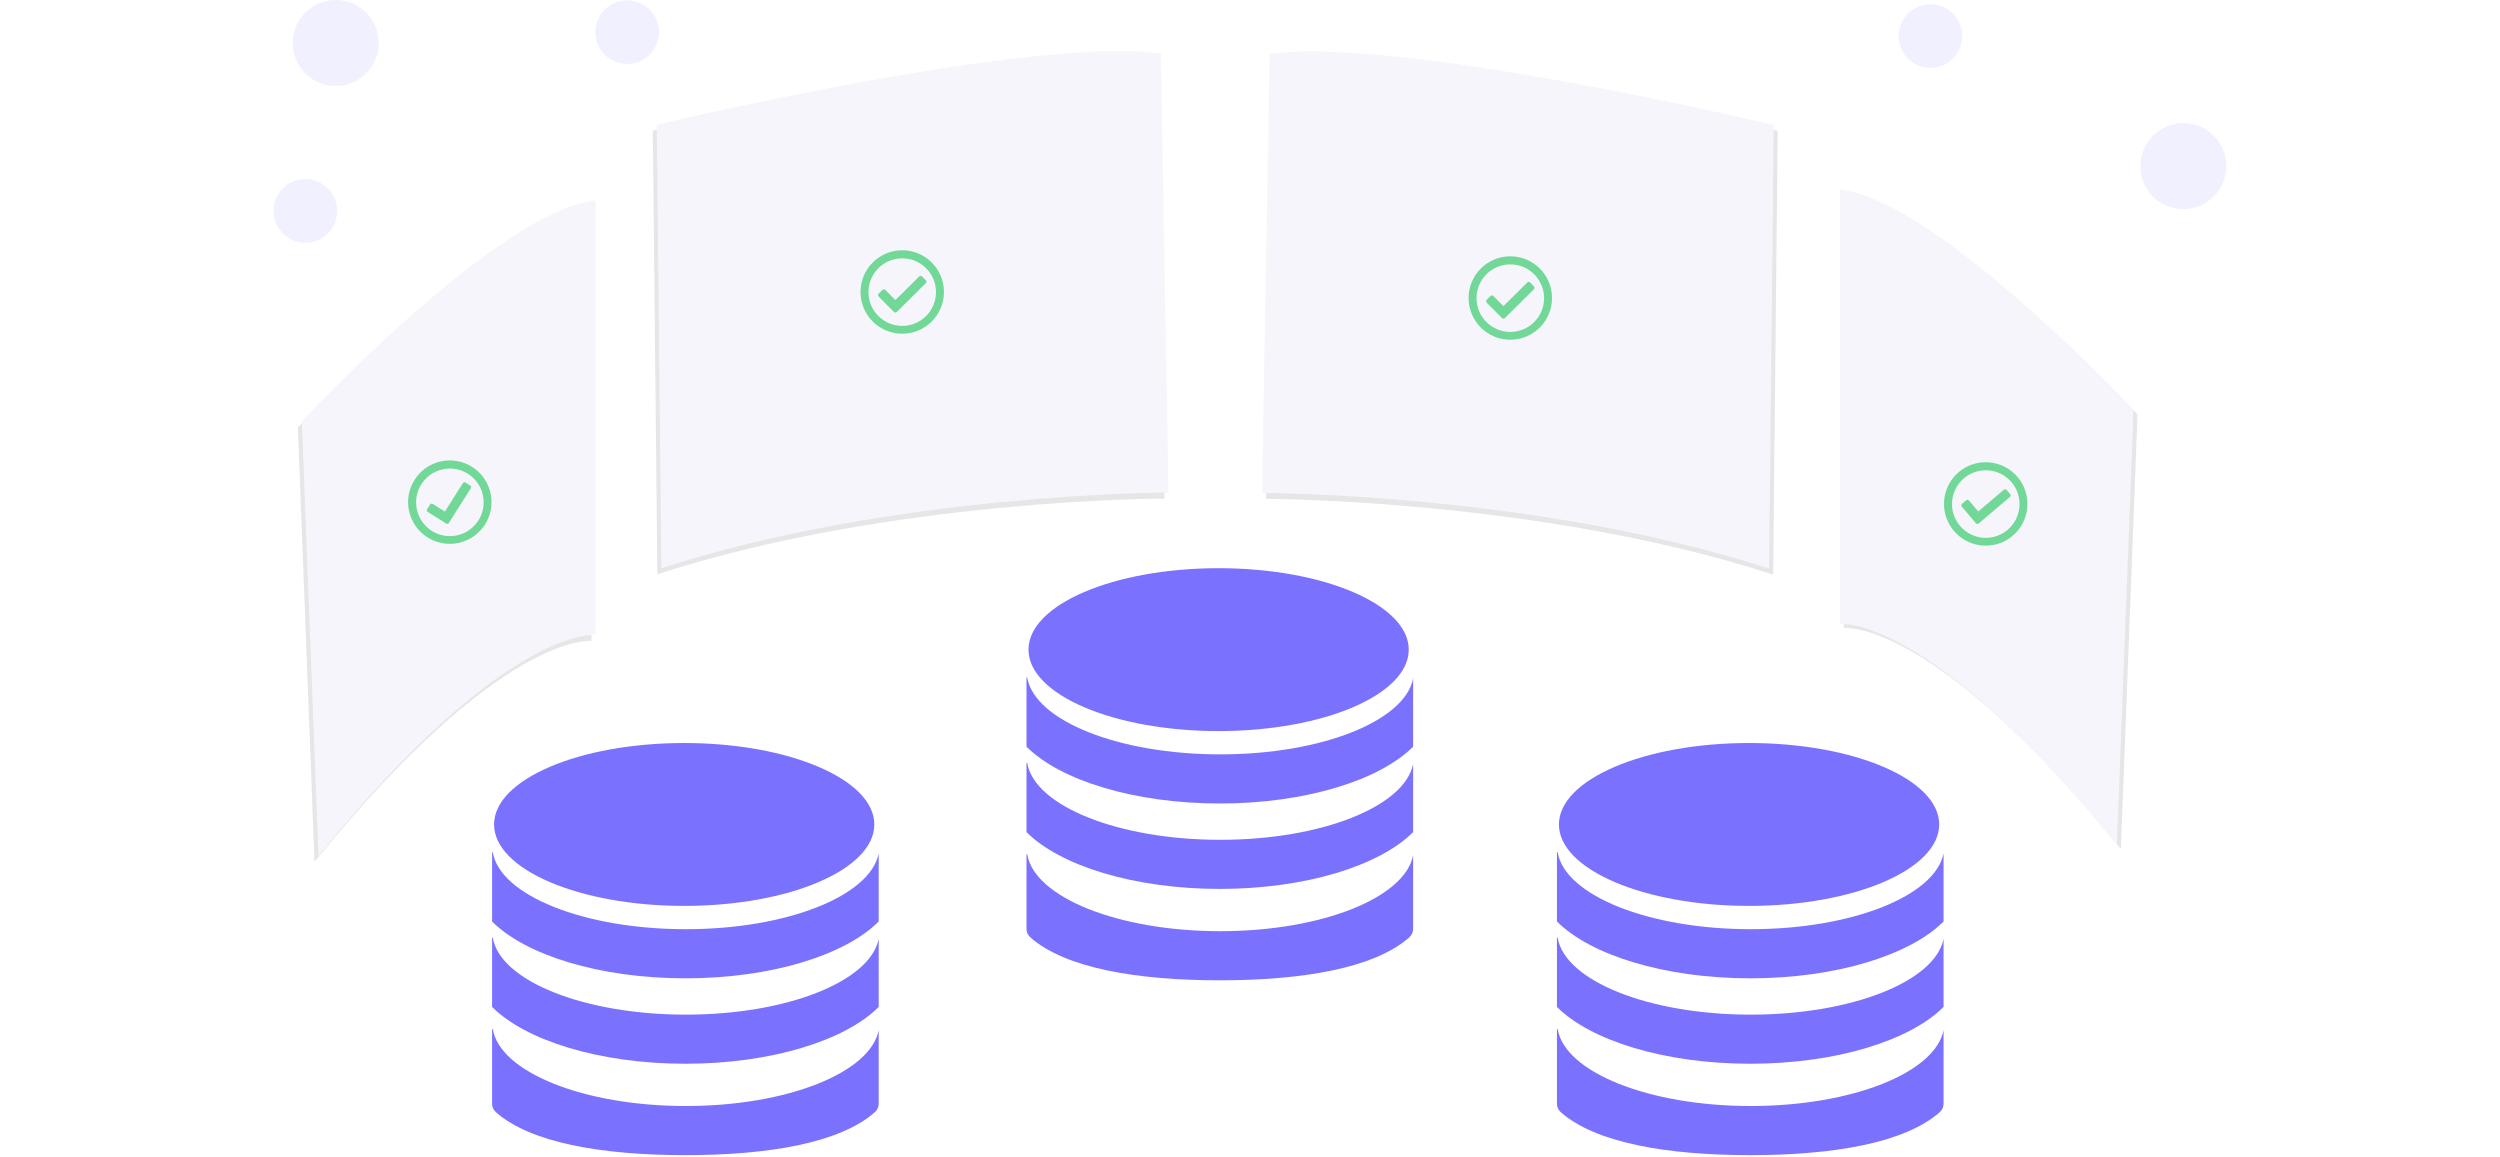
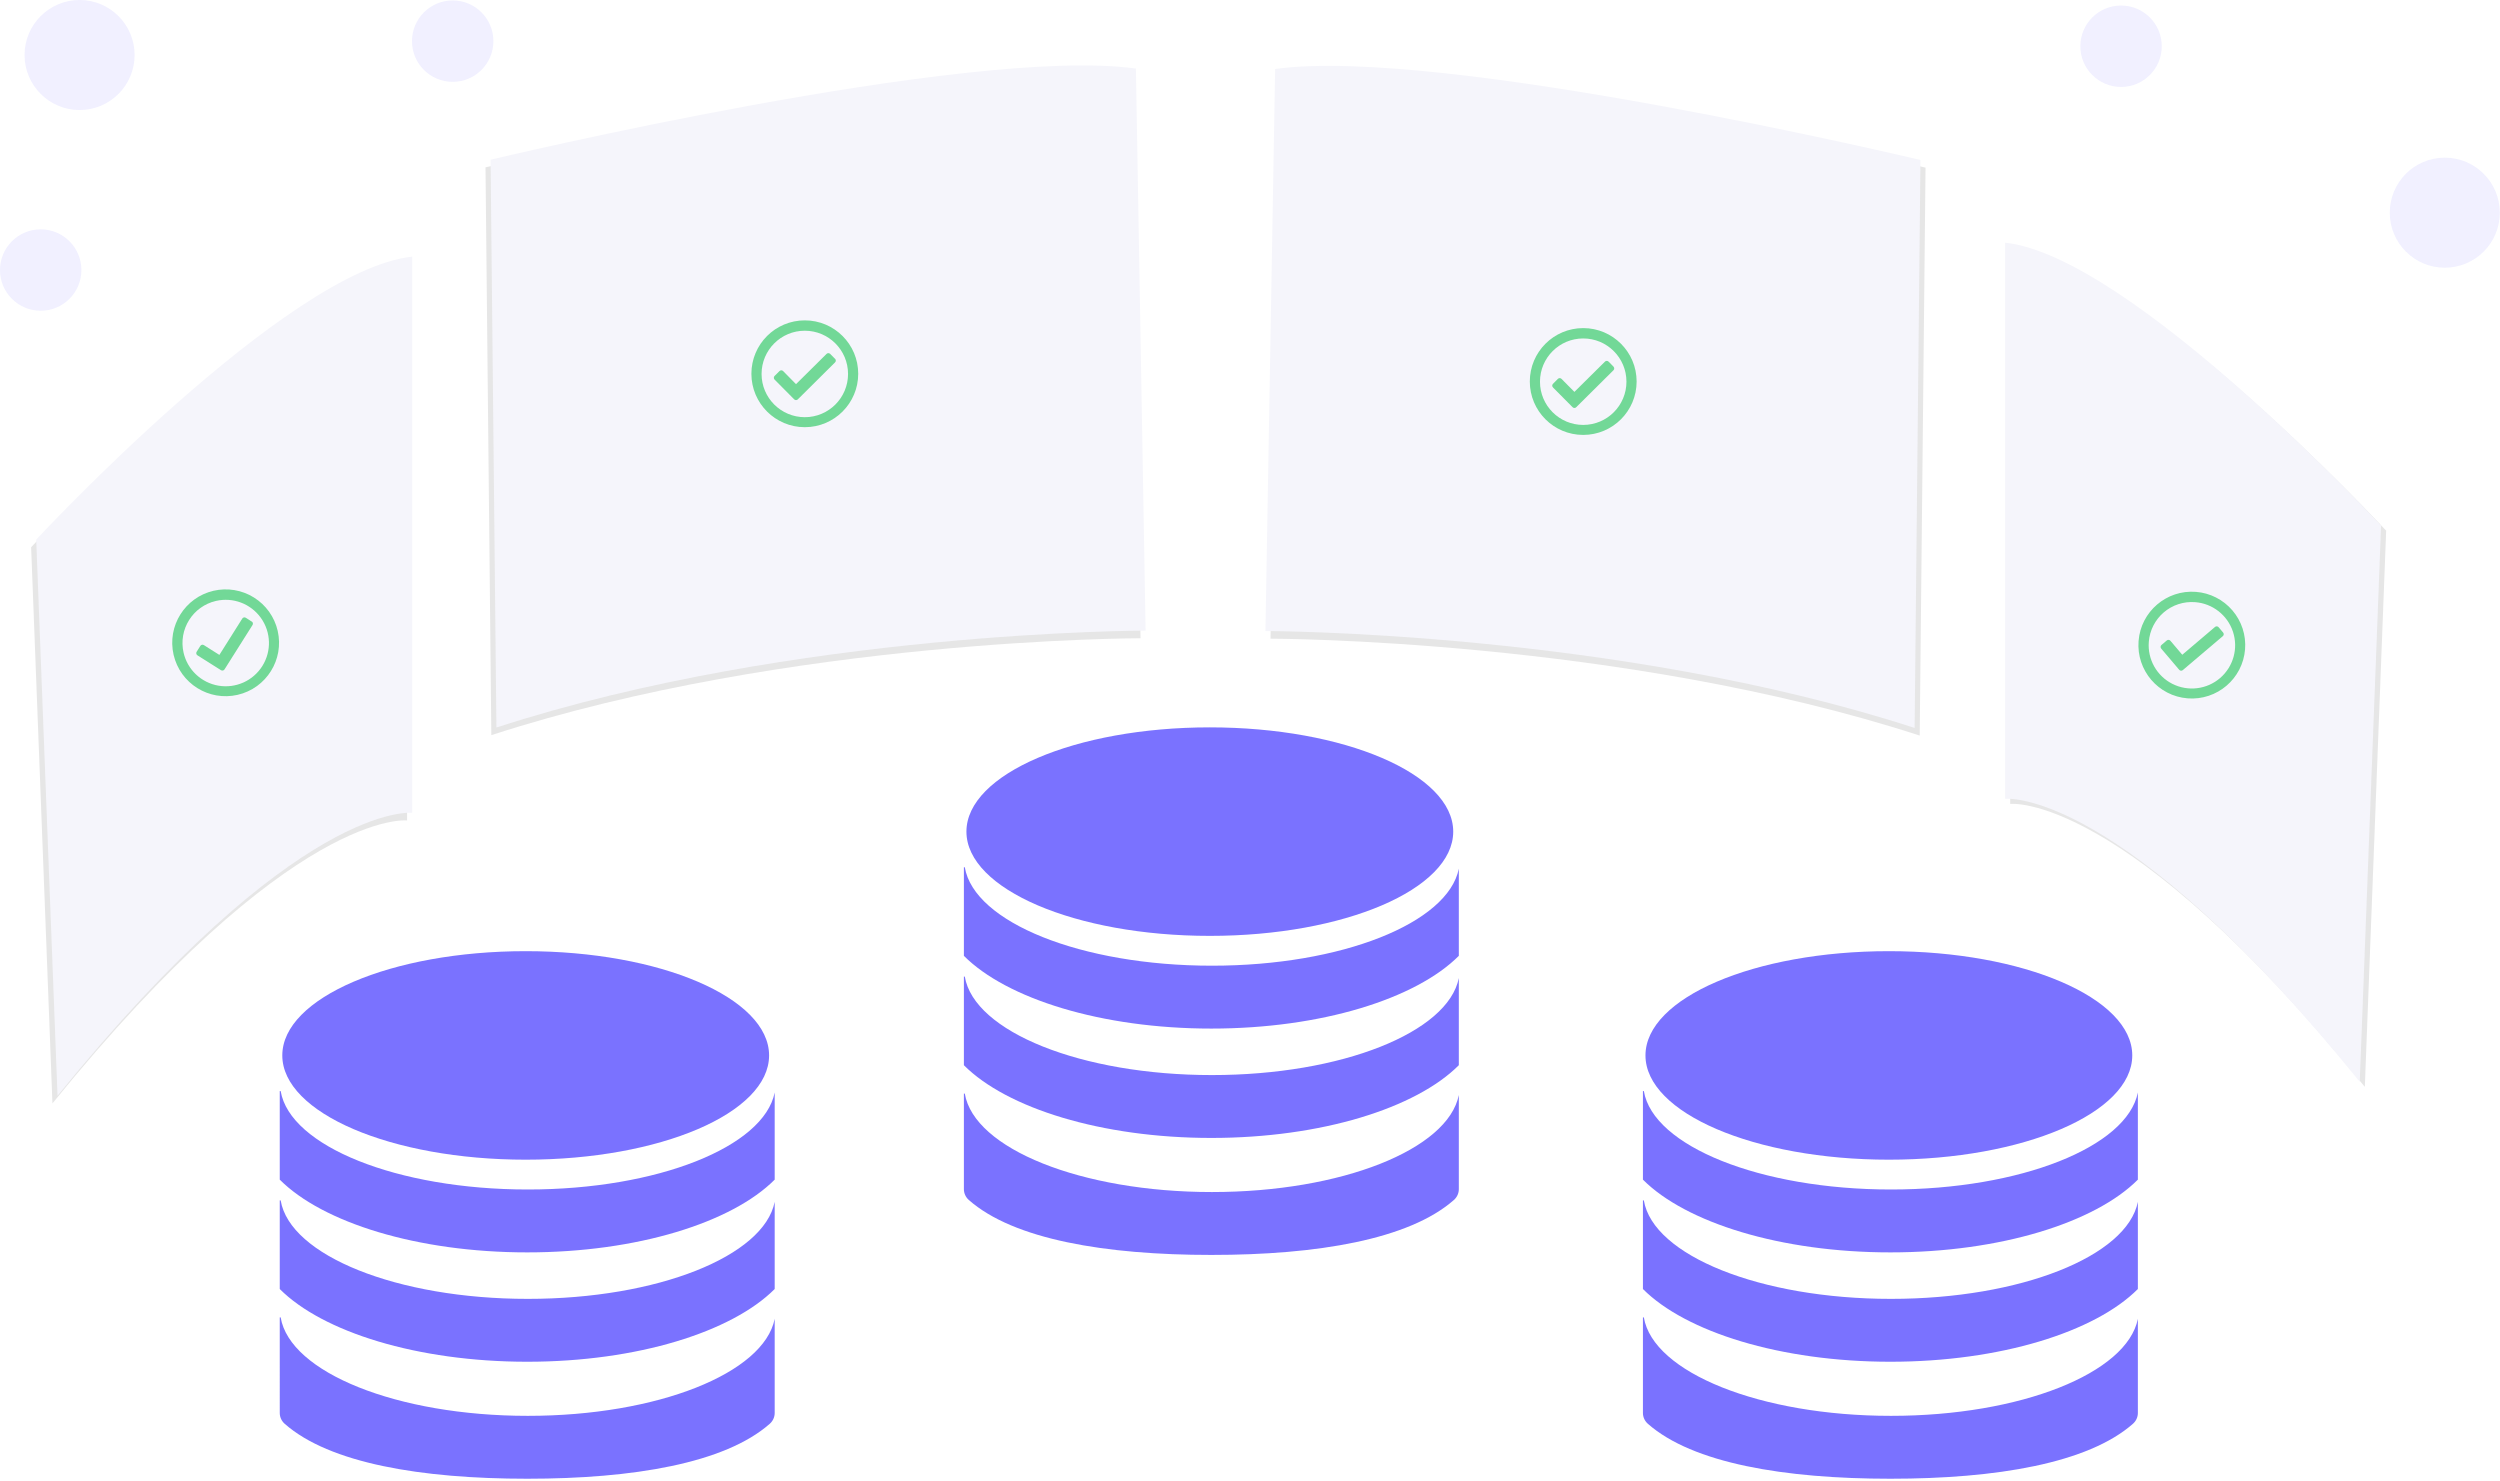
- <svg xmlns="http://www.w3.org/2000/svg" width="400px" height="185px" viewBox="0 0 983 582" version="1.1">
+ <svg xmlns="http://www.w3.org/2000/svg" max-width="300px" max-height="185px" viewBox="0 0 983 582" version="1.1">
  <defs />
  <g id="Page-1" stroke="none" stroke-width="1" fill="none" fill-rule="evenodd">
    <g id="server" fill-rule="nonzero">
      <path d="M503.38,30.13 L499.57,251.13 C499.57,251.13 637.49,251.13 754.83,289.23 L757.12,65.91 C757.12,65.91 568.91,20.99 503.38,30.13 Z" id="Shape" fill="#000000" opacity="0.1" />
      <path d="M501.38,27.13 L497.57,248.13 C497.57,248.13 635.49,248.13 752.83,286.23 L755.12,62.91 C755.12,62.91 566.91,17.99 501.38,27.13 Z" id="Shape" fill="#F5F5FB" />
      <path d="M444.64,29.96 L448.45,250.96 C448.45,250.96 310.53,250.96 193.19,289.06 L190.9,65.8 C190.9,65.8 379.11,20.82 444.64,29.96 Z" id="Shape" fill="#000000" opacity="0.1" />
      <path d="M446.64,26.96 L450.45,247.96 C450.45,247.96 312.53,247.96 195.19,286.06 L192.9,62.8 C192.9,62.8 381.11,17.82 446.64,26.96 Z" id="Shape" fill="#F5F5FB" />
      <path d="M790.41,97.42 L790.41,316.11 C790.41,316.11 835.41,310.78 929.85,427.36 L938.24,208.67 C938.24,208.67 839.94,102.76 790.41,97.42 Z" id="Shape" fill="#000000" opacity="0.1" />
      <path d="M788.41,95.42 L788.41,314.11 C788.41,314.11 833.41,308.78 927.85,425.36 L936.24,206.67 C936.24,206.67 837.94,100.76 788.41,95.42 Z" id="Shape" fill="#F5F5FB" />
      <path d="M160.06,103.91 L160.06,322.61 C160.06,322.61 115.06,317.28 20.62,433.86 L12.24,215.17 C12.24,215.17 110.53,109.26 160.06,103.91 Z" id="Shape" fill="#000000" opacity="0.1" />
      <path d="M162.06,100.91 L162.06,319.61 C162.06,319.61 117.06,314.28 22.62,430.86 L14.24,212.17 C14.24,212.17 112.53,106.26 162.06,100.91 Z" id="Shape" fill="#F5F5FB" />
      <g id="Shape" transform="translate(379, 286)" fill="#7A72FF">
        <ellipse id="Oval" cx="96.703" cy="40.994" rx="95.703" ry="40.994" />
        <path d="M194.609,55.556 C190.375,76.931 148.538,93.712 97.54,93.712 C46.096,93.712 3.97,76.635 0.359,55 L0,55 L0,89.835 C16.823,106.706 54.067,118.439 97.301,118.439 C140.535,118.439 177.78,106.706 194.609,89.835 L194.609,55.556 Z" />
        <path d="M194.609,98.562 C190.375,119.931 148.538,136.718 97.54,136.718 C46.096,136.718 3.97,119.641 0.359,98 L0,98 L0,132.841 C16.823,149.712 54.067,161.439 97.301,161.439 C140.535,161.439 177.78,149.712 194.609,132.841 L194.609,98.562 Z" />
        <path d="M194.609,144.556 C190.375,165.931 148.538,182.712 97.54,182.712 C46.096,182.712 3.97,165.641 0.359,144 L-1.42108547e-14,144 L1.07761212e-05,181.57 C-0.003,183.189 0.699,184.735 1.938,185.833 C19.553,201.358 55.659,207.439 97.301,207.439 C138.943,207.439 175.03,201.358 192.671,185.833 C193.909,184.735 194.612,183.189 194.609,181.57 L194.609,144.556 Z" />
      </g>
      <g id="Shape" transform="translate(110, 374)" fill="#7A72FF">
        <ellipse id="Oval" cx="96.703" cy="40.994" rx="95.703" ry="40.994" />
        <path d="M194.609,55.556 C190.375,76.931 148.538,93.712 97.54,93.712 C46.096,93.712 3.97,76.635 0.359,55 L0,55 L0,89.835 C16.823,106.706 54.067,118.439 97.301,118.439 C140.535,118.439 177.78,106.706 194.609,89.835 L194.609,55.556 Z" />
        <path d="M194.609,98.562 C190.375,119.931 148.538,136.718 97.54,136.718 C46.096,136.718 3.97,119.641 0.359,98 L0,98 L0,132.841 C16.823,149.712 54.067,161.439 97.301,161.439 C140.535,161.439 177.78,149.712 194.609,132.841 L194.609,98.562 Z" />
        <path d="M194.609,144.556 C190.375,165.931 148.538,182.712 97.54,182.712 C46.096,182.712 3.97,165.641 0.359,144 L-1.42108547e-14,144 L1.07761212e-05,181.57 C-0.003,183.189 0.699,184.735 1.938,185.833 C19.553,201.358 55.659,207.439 97.301,207.439 C138.943,207.439 175.03,201.358 192.671,185.833 C193.909,184.735 194.612,183.189 194.609,181.57 L194.609,144.556 Z" />
      </g>
      <g id="Shape" transform="translate(646, 374)" fill="#7A72FF">
        <ellipse id="Oval" cx="96.703" cy="40.994" rx="95.703" ry="40.994" />
        <path d="M194.609,55.556 C190.375,76.931 148.538,93.712 97.54,93.712 C46.096,93.712 3.97,76.635 0.359,55 L0,55 L0,89.835 C16.823,106.706 54.067,118.439 97.301,118.439 C140.535,118.439 177.78,106.706 194.609,89.835 L194.609,55.556 Z" />
        <path d="M194.609,98.562 C190.375,119.931 148.538,136.718 97.54,136.718 C46.096,136.718 3.97,119.641 0.359,98 L0,98 L0,132.841 C16.823,149.712 54.067,161.439 97.301,161.439 C140.535,161.439 177.78,149.712 194.609,132.841 L194.609,98.562 Z" />
        <path d="M194.609,144.556 C190.375,165.931 148.538,182.712 97.54,182.712 C46.096,182.712 3.97,165.641 0.359,144 L-1.42108547e-14,144 L1.07761212e-05,181.57 C-0.003,183.189 0.699,184.735 1.938,185.833 C19.553,201.358 55.659,207.439 97.301,207.439 C138.943,207.439 175.03,201.358 192.671,185.833 C193.909,184.735 194.612,183.189 194.609,181.57 L194.609,144.556 Z" />
      </g>
      <circle id="Oval" fill="#6C63FF" opacity="0.1" cx="31.29" cy="21.63" r="21.63" />
      <circle id="Oval" fill="#6C63FF" opacity="0.1" cx="961.29" cy="83.63" r="21.63" />
      <circle id="Oval" fill="#6C63FF" opacity="0.1" cx="16" cy="106.18" r="16" />
      <circle id="Oval" fill="#6C63FF" opacity="0.1" cx="178" cy="16.18" r="16" />
      <circle id="Oval" fill="#6C63FF" opacity="0.1" cx="834" cy="18.18" r="16" />
      <path d="M316.45,125.97 C304.852,125.97 295.45,135.372 295.45,146.97 C295.45,158.568 304.852,167.97 316.45,167.97 C328.048,167.97 337.45,158.568 337.45,146.97 C337.45,135.372 328.048,125.97 316.45,125.97 Z M316.45,130.04 C325.839,130.04 333.45,137.651 333.45,147.04 C333.45,156.429 325.839,164.04 316.45,164.04 C307.061,164.04 299.45,156.429 299.45,147.04 C299.45,137.651 307.061,130.04 316.45,130.04 Z M328.34,141.09 L326.43,139.16 C326.242,138.964 325.982,138.854 325.71,138.854 C325.438,138.854 325.178,138.964 324.99,139.16 L312.99,151.05 L307.93,145.91 C307.742,145.714 307.482,145.604 307.21,145.604 C306.938,145.604 306.678,145.714 306.49,145.91 L304.57,147.82 C304.374,148.008 304.264,148.268 304.264,148.54 C304.264,148.812 304.374,149.072 304.57,149.26 L312.27,157.02 C312.458,157.216 312.718,157.326 312.99,157.326 C313.262,157.326 313.522,157.216 313.71,157.02 L328.34,142.5 C328.536,142.312 328.646,142.052 328.646,141.78 C328.646,141.508 328.536,141.248 328.34,141.06 L328.34,141.09 Z" id="Shape" fill="#3ACC6C" opacity="0.7" />
      <path d="M83.97,232.29 C72.68,234.913 65.65,246.186 68.262,257.478 C70.874,268.771 82.141,275.811 93.436,273.209 C104.73,270.608 111.781,259.347 109.19,248.05 C107.942,242.612 104.582,237.893 99.85,234.937 C95.119,231.98 89.405,231.028 83.97,232.29 Z M84.89,236.29 C91.593,234.726 98.578,237.358 102.582,242.957 C106.585,248.556 106.818,256.017 103.17,261.854 C99.523,267.691 92.715,270.753 85.928,269.609 C79.14,268.465 73.712,263.34 72.18,256.63 C70.097,247.507 75.777,238.417 84.89,236.29 Z M98.96,244.39 L96.66,242.91 C96.433,242.763 96.156,242.713 95.892,242.774 C95.628,242.834 95.4,242.999 95.26,243.23 L86.26,257.51 L80.17,253.66 C79.943,253.513 79.666,253.463 79.402,253.524 C79.138,253.584 78.91,253.749 78.77,253.98 L77.32,256.28 C77.173,256.507 77.123,256.784 77.184,257.048 C77.244,257.312 77.409,257.54 77.64,257.68 L86.88,263.51 C87.108,263.661 87.387,263.712 87.653,263.651 C87.92,263.591 88.15,263.424 88.29,263.19 L99.29,245.76 C99.438,245.534 99.489,245.258 99.431,244.995 C99.372,244.731 99.21,244.502 98.98,244.36 L98.96,244.39 Z" id="Shape" fill="#3ACC6C" opacity="0.7" />
      <path d="M622.52,129.01 C610.922,129.01 601.52,138.412 601.52,150.01 C601.52,161.608 610.922,171.01 622.52,171.01 C634.118,171.01 643.52,161.608 643.52,150.01 C643.52,138.412 634.118,129.01 622.52,129.01 Z M622.52,133.08 C631.909,133.08 639.52,140.691 639.52,150.08 C639.52,159.469 631.909,167.08 622.52,167.08 C613.131,167.08 605.52,159.469 605.52,150.08 C605.52,140.691 613.131,133.08 622.52,133.08 Z M634.41,144.13 L632.5,142.2 C632.312,142.004 632.052,141.894 631.78,141.894 C631.508,141.894 631.248,142.004 631.06,142.2 L619.06,154.09 L613.99,148.98 C613.802,148.784 613.542,148.674 613.27,148.674 C612.998,148.674 612.738,148.784 612.55,148.98 L610.64,150.91 C610.444,151.098 610.334,151.358 610.334,151.63 C610.334,151.902 610.444,152.162 610.64,152.35 L618.34,160.11 C618.528,160.306 618.788,160.416 619.06,160.416 C619.332,160.416 619.592,160.306 619.78,160.11 L634.41,145.59 C634.606,145.402 634.716,145.142 634.716,144.87 C634.716,144.598 634.606,144.338 634.41,144.15 L634.41,144.13 Z" id="Shape" fill="#3ACC6C" opacity="0.7" />
      <path d="M863.45,232.72 C851.89,231.823 841.791,240.464 840.889,252.023 C839.987,263.582 848.623,273.685 860.182,274.593 C871.74,275.5 881.847,266.868 882.76,255.31 C883.199,249.753 881.41,244.249 877.788,240.012 C874.166,235.775 869.008,233.151 863.45,232.72 Z M863.13,236.77 C869.994,237.286 875.869,241.889 878.012,248.43 C880.154,254.971 878.141,262.159 872.913,266.636 C867.684,271.112 860.272,271.994 854.139,268.87 C848.006,265.745 844.363,259.231 844.91,252.37 C845.255,247.884 847.369,243.719 850.786,240.793 C854.204,237.867 858.645,236.42 863.13,236.77 Z M874.13,248.71 L872.37,246.64 C872.199,246.431 871.95,246.3 871.68,246.278 C871.411,246.255 871.144,246.342 870.94,246.52 L858.07,257.45 L853.41,251.96 C853.238,251.748 852.988,251.615 852.716,251.592 C852.444,251.57 852.174,251.659 851.97,251.84 L849.9,253.6 C849.692,253.773 849.564,254.022 849.543,254.292 C849.522,254.561 849.611,254.827 849.79,255.03 L856.86,263.36 C857.031,263.569 857.28,263.7 857.55,263.722 C857.819,263.745 858.086,263.658 858.29,263.48 L874.01,250.14 C874.219,249.969 874.35,249.72 874.372,249.45 C874.395,249.181 874.308,248.914 874.13,248.71 Z" id="Shape" fill="#3ACC6C" opacity="0.7" />
    </g>
  </g>
</svg>
